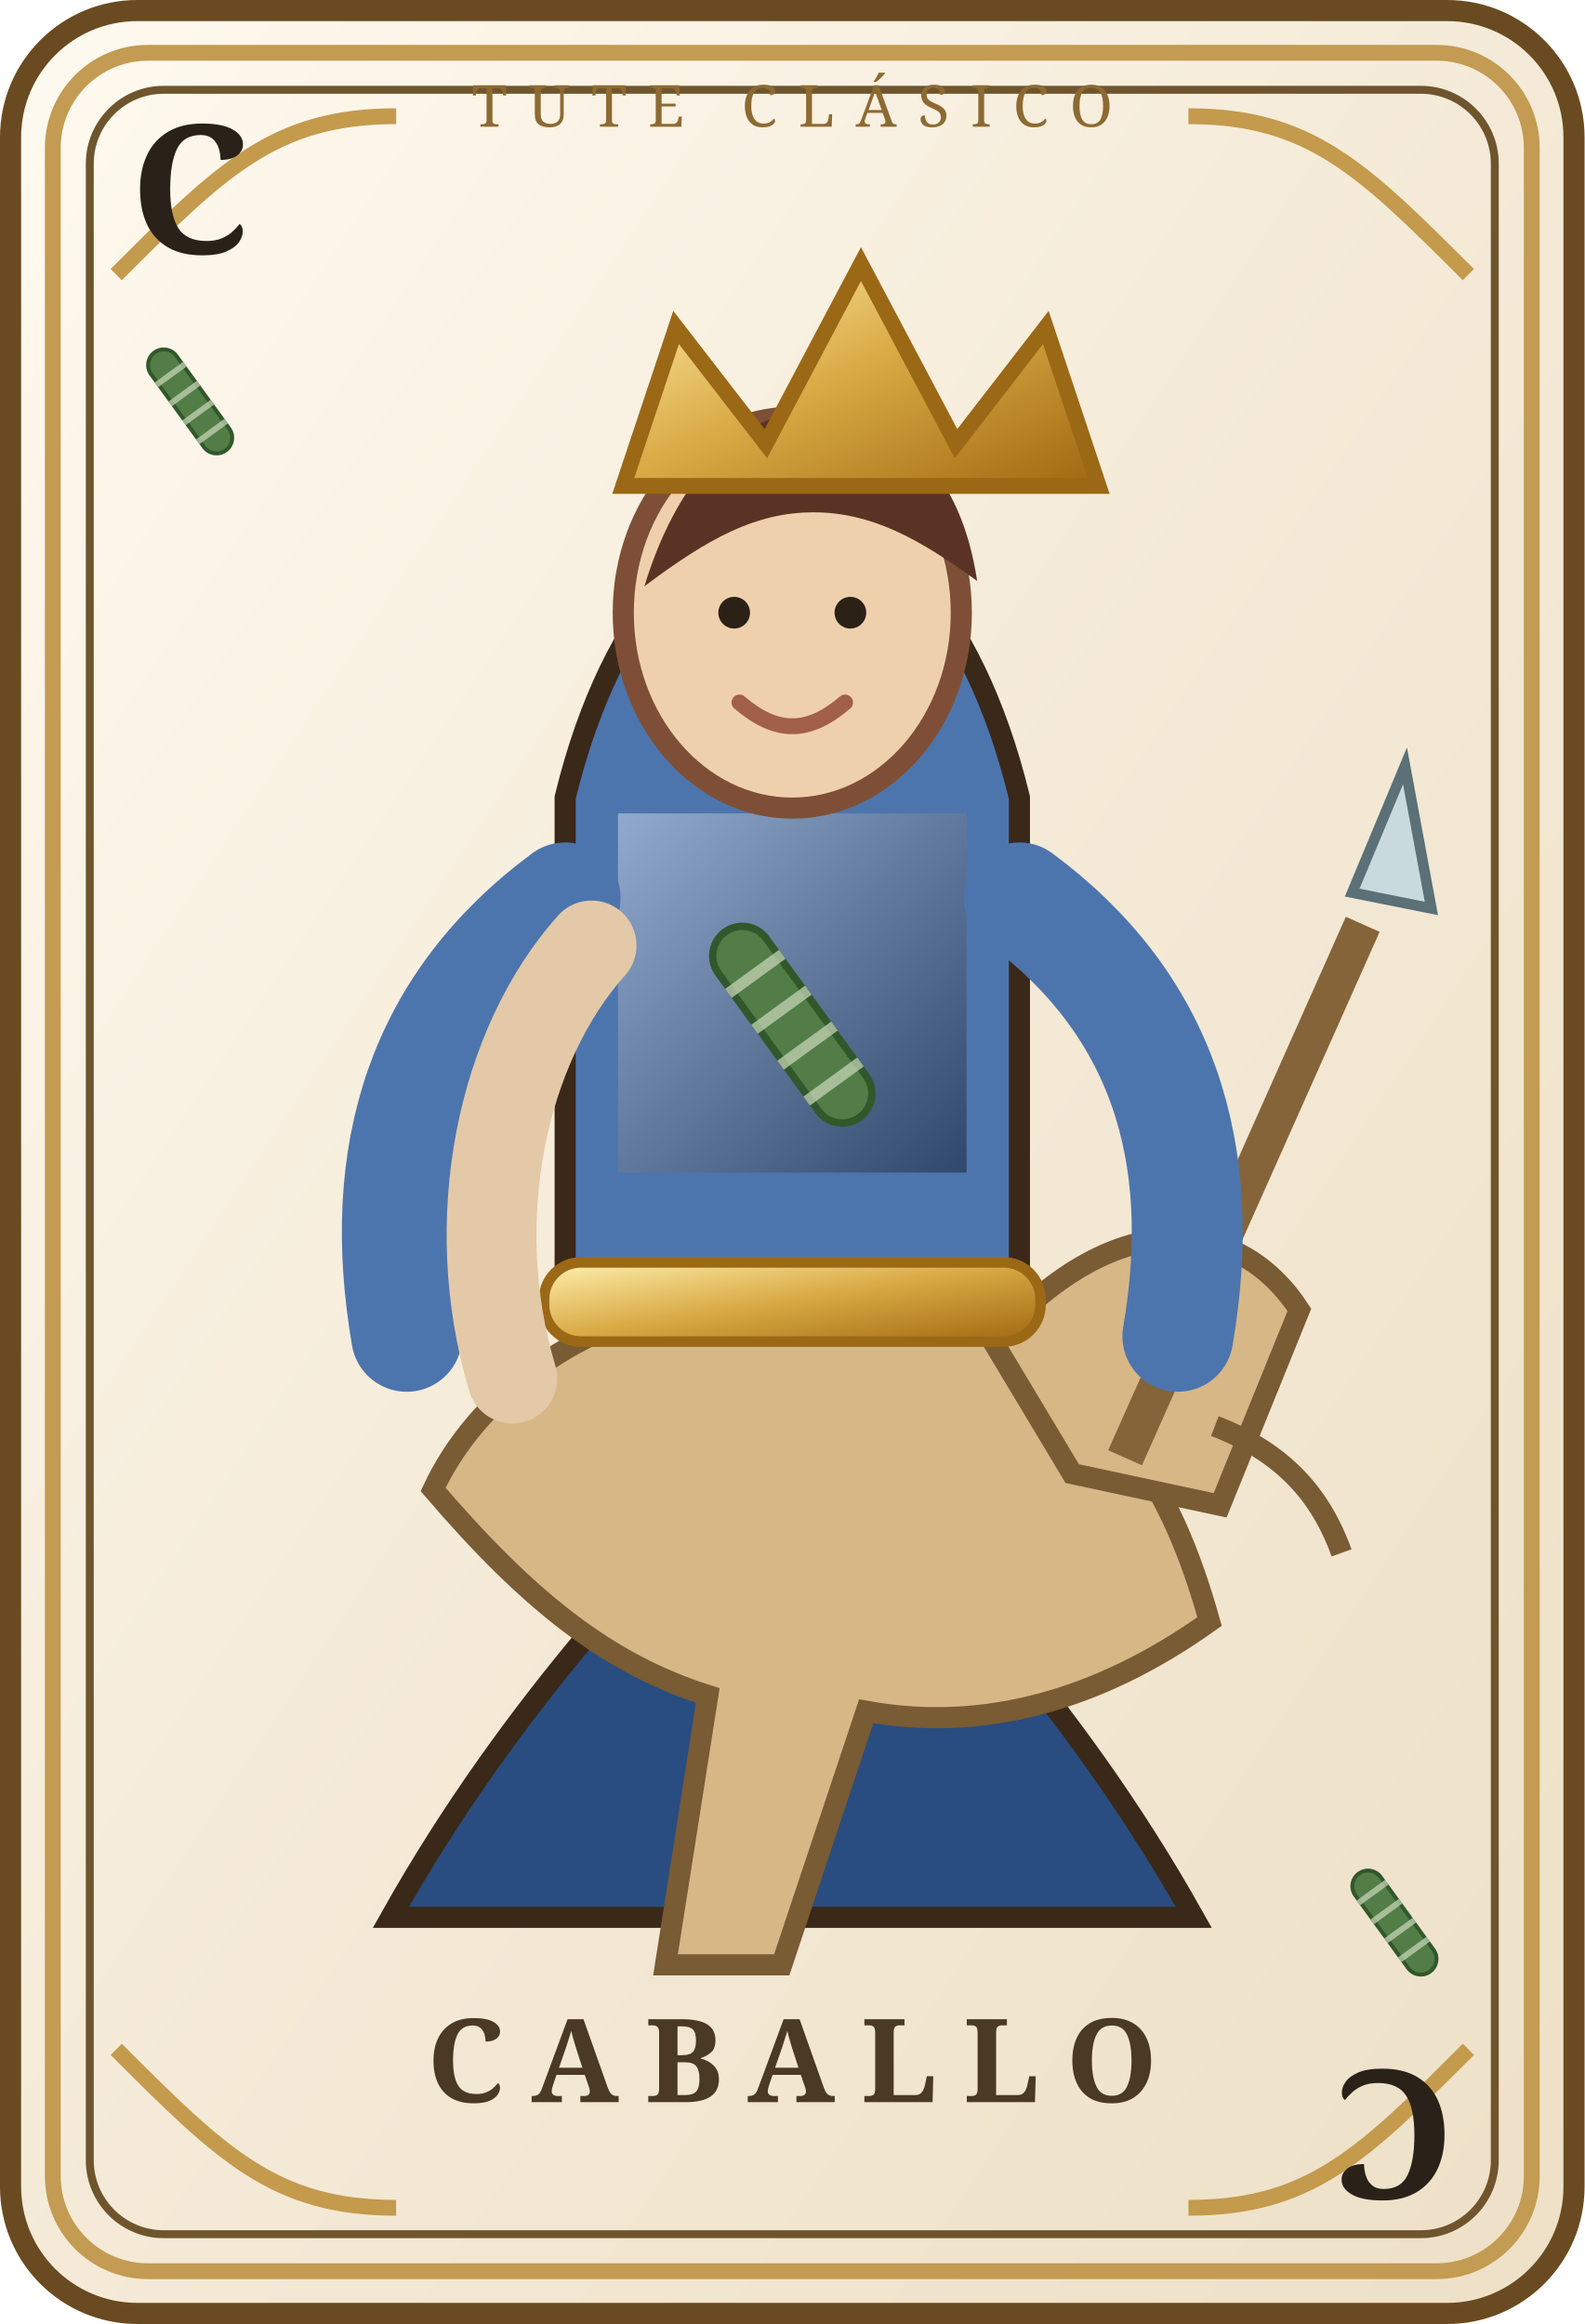
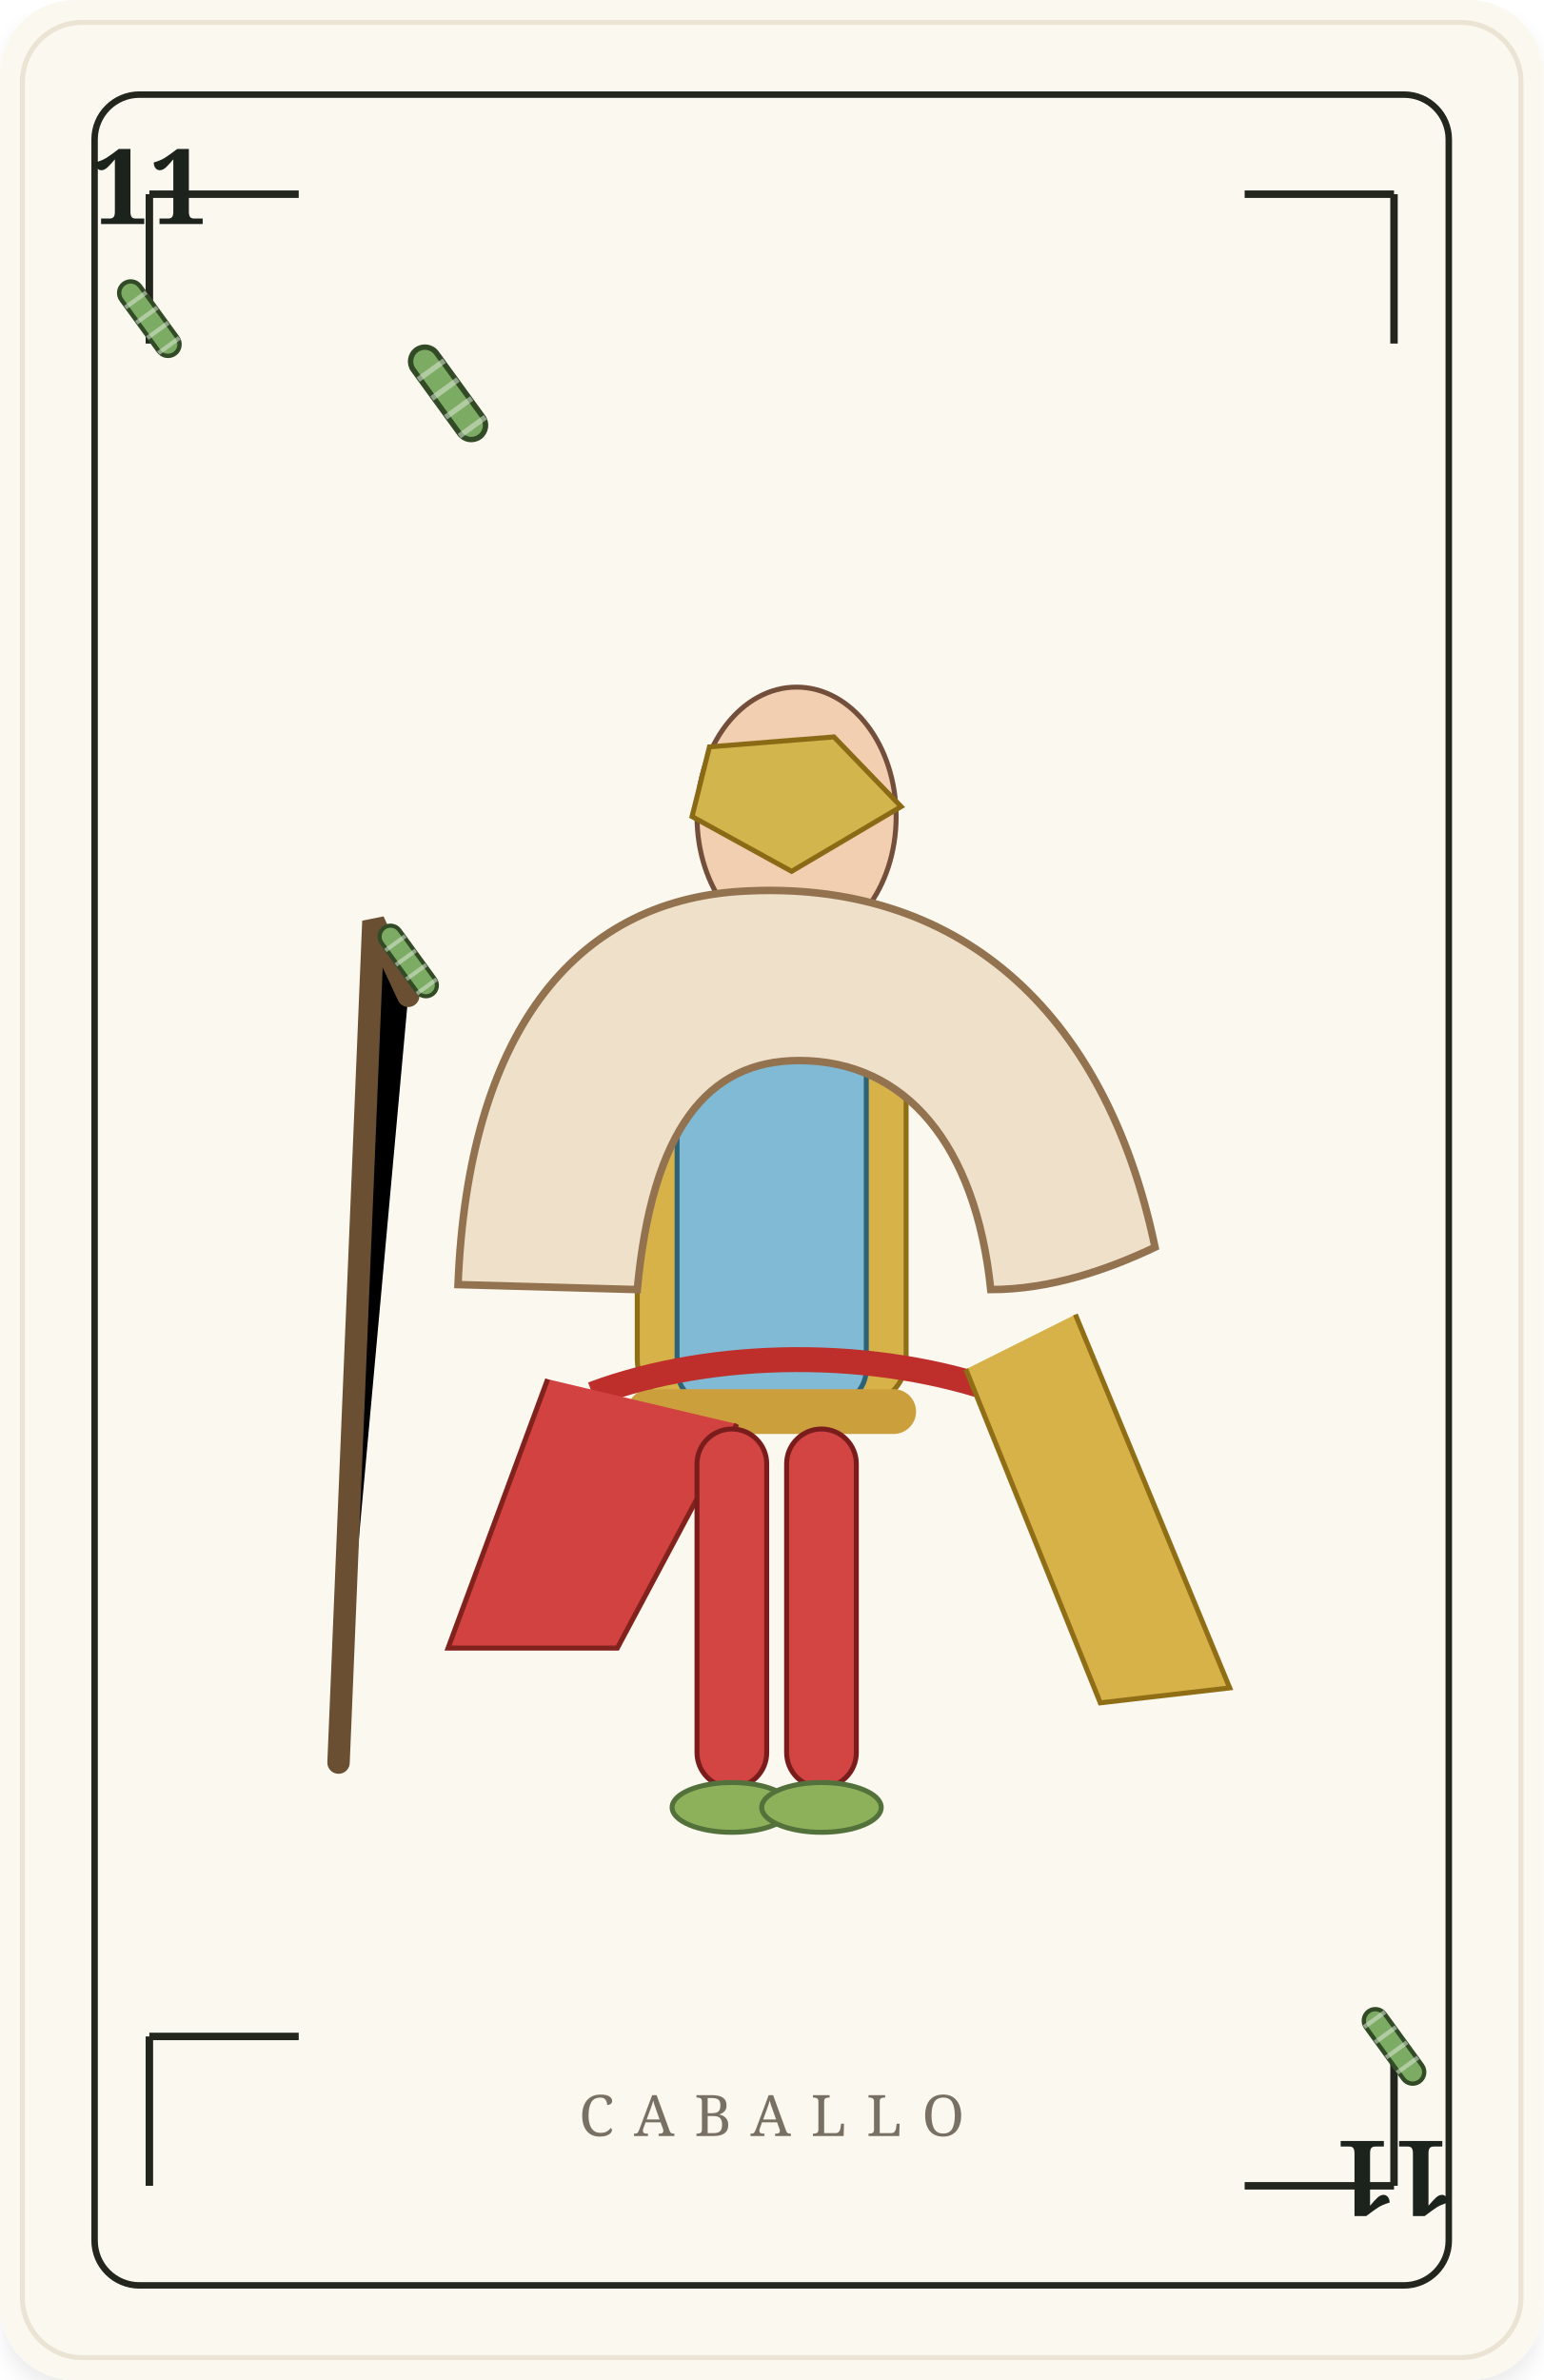
- <svg xmlns="http://www.w3.org/2000/svg" width="300" height="440" viewBox="0 0 300 440">
+ <svg xmlns="http://www.w3.org/2000/svg" width="620" height="956" viewBox="0 0 620 956">
  <defs>
-     <linearGradient id="paper" x1="0" y1="0" x2="1" y2="1">
-       <stop offset="0" stop-color="#fffaf0" />
-       <stop offset=".5" stop-color="#f4ead7" />
-       <stop offset="1" stop-color="#eee0c7" />
+     <filter id="shadow" x="-20%" y="-20%" width="140%" height="140%">
+       <feDropShadow dx="0" dy="5" stdDeviation="4" flood-opacity=".08" />
+     </filter>
+     <linearGradient id="oroFill" x1="0" x2="1">
+       <stop offset="0" stop-color="#f7db89" />
+       <stop offset="1" stop-color="#d19309" />
    </linearGradient>
-     <linearGradient id="gold" x1="0" y1="0" x2="1" y2="1">
-       <stop offset="0" stop-color="#fff0ae" />
-       <stop offset=".48" stop-color="#d9aa45" />
-       <stop offset="1" stop-color="#9f6810" />
-     </linearGradient>
-     <linearGradient id="cloth" x1="0" y1="0" x2="1" y2="1">
-       <stop offset="0" stop-color="#fff" />
-       <stop offset="1" stop-color="#000" />
-     </linearGradient>
-     <filter id="grain">
-       <feTurbulence type="fractalNoise" baseFrequency=".8" numOctaves="2" seed="4" />
-       <feColorMatrix values="1 0 0 0 0 0 1 0 0 0 0 0 1 0 0 0 0 0 .035 0" />
-     </filter>
-     <filter id="shadow">
-       <feDropShadow dx="0" dy="3" stdDeviation="2" flood-opacity=".2" />
-     </filter>
  </defs>
-   <rect x="2" y="2" width="296" height="436" rx="24" fill="url(#paper)" stroke="#6a4a20" stroke-width="4" />
-   <rect x="10" y="10" width="280" height="420" rx="18" fill="none" stroke="#c39b52" stroke-width="3" />
-   <rect x="17" y="17" width="266" height="406" rx="14" fill="none" stroke="#6f552d" stroke-width="1.5" />
-   <path d="M22 52C42 32 52 22 75 22M225 22c23 0 33 10 53 30M22 388c20 20 30 30 53 30M225 418c23 0 33-10 53-30" fill="none" stroke="#c49a4d" stroke-width="3" />
-   <g>
-     <g>
-       <path d="M74 363c23-41 52-71 76-95 24 24 53 54 76 95Z" fill="#294d80" stroke="#3a2819" stroke-width="4" />
-       <path d="M82 282c15-32 62-48 102-31 27 12 38 31 45 56-21 15-43 21-65 17l-16 48h-22l8-51c-19-6-34-18-52-39Z" fill="#d7b786" stroke="#795b34" stroke-width="4" />
-       <path d="M188 254c24-27 47-23 58-6l-15 37-28-6Z" fill="#d7b786" stroke="#795b34" stroke-width="4" />
-       <circle cx="229" cy="252" r="3" fill="#2b2117" />
-       <path d="M230 270c13 5 20 13 24 24" fill="none" stroke="#795b34" stroke-width="4" />
-       <path d="M213 276l45-101" stroke="#85643a" stroke-width="7" />
-       <path d="M256 169l10-24 5 27Z" fill="#c9dadd" stroke="#5b7077" stroke-width="2" />
-       <path d="M107 151c9-37 28-54 43-54s34 17 43 54v98h-86Z" fill="#4d75ad" stroke="#3a2819" stroke-width="4" />
-       <path d="M117 154h66v68h-66Z" fill="url(#cloth)" opacity=".38" />
-       <ellipse cx="150" cy="116" rx="32" ry="37" fill="#efd0ad" stroke="#7e4f36" stroke-width="4" />
-       <path d="M122 111c7-23 20-33 31-33 18 0 29 12 32 32-11-8-20-13-31-13-11 0-20 5-32 14Z" fill="#5b3324" />
-       <path d="M118 92l10-30 17 22 18-34 18 34 17-22 10 30Z" fill="url(#gold)" stroke="#9b6815" stroke-width="3" />
-       <circle cx="139" cy="116" r="3" fill="#2b2117" />
-       <circle cx="161" cy="116" r="3" fill="#2b2117" />
-       <path d="M140 133c7 6 13 6 20 0" fill="none" stroke="#a25f4a" stroke-width="3" stroke-linecap="round" />
-       <path d="M107 170c-27 20-36 48-30 83" fill="none" stroke="#4d75ad" stroke-width="21" stroke-linecap="round" />
-       <path d="M193 170c27 20 36 48 30 83" fill="none" stroke="#4d75ad" stroke-width="21" stroke-linecap="round" />
-       <rect x="103" y="239" width="94" height="15" rx="7" fill="url(#gold)" stroke="#9b6815" stroke-width="2" />
-       <g transform="translate(150 194)">
-         <g transform="translate(0 0) rotate(0) scale(0.7)" opacity="1">
-           <g transform="rotate(-36)">
-             <rect x="-8" y="-31" width="16" height="62" rx="8" fill="#527d46" stroke="#31582b" stroke-width="2" />
-             <path d="M-9-17H9M-9-5H9M-9 7H9M-9 19H9" stroke="#c7d7b8" stroke-width="3" opacity=".72" />
-           </g>
+   <g filter="url(#shadow)">
+     <rect width="620" height="956" rx="30" fill="#fbf8f0" />
+     <rect x="9" y="9" width="602" height="938" rx="24" fill="none" stroke="#ebe3d4" stroke-width="2" />
+     <rect x="38" y="38" width="544" height="880" rx="18" fill="none" stroke="#23251f" stroke-width="2.6" />
+     <path d="M60 78H120M60 78V138" stroke="#23251f" stroke-width="3" />
+     <path d="M500 78H560M560 78V138" stroke="#23251f" stroke-width="3" />
+     <path d="M60 818H120M60 818V878" stroke="#23251f" stroke-width="3" />
+     <path d="M500 878H560M560 818V878" stroke="#23251f" stroke-width="3" />
+     <g transform="translate(60 90)">
+       <text x="0" y="0" text-anchor="middle" font-family="Georgia,serif" font-size="42" font-weight="700" fill="#1d211b">11</text>
+       <g transform="translate(0 38) scale(.58)">
+         <g transform="rotate(-36)">
+           <rect x="-8" y="-30" width="16" height="60" rx="8" fill="#7cab63" stroke="#304b26" stroke-width="3" />
+           <path d="M-9 -16H9M-9 -3H9M-9 10H9M-9 23H9" stroke="#dce8d6" stroke-width="3" opacity=".55" />
        </g>
      </g>
-       <path d="M112 179c-17 19-24 52-15 82" fill="none" stroke="#e3c9a7" stroke-width="17" stroke-linecap="round" />
-       <text x="150" y="398" text-anchor="middle" font-family="Georgia,serif" font-size="22" font-weight="700" letter-spacing="5" fill="#4a3925">CABALLO</text>
    </g>
-   </g>
-   <g transform="translate(36 48) rotate(0)">
-     <text x="0" y="0" text-anchor="middle" font-family="Georgia,serif" font-size="34" font-weight="700" fill="#2a2218">C</text>
-     <g transform="translate(0 28) rotate(0) scale(0.37)" opacity="1">
-       <g transform="rotate(-36)">
-         <rect x="-8" y="-31" width="16" height="62" rx="8" fill="#527d46" stroke="#31582b" stroke-width="2" />
-         <path d="M-9-17H9M-9-5H9M-9 7H9M-9 19H9" stroke="#c7d7b8" stroke-width="3" opacity=".72" />
+     <g transform="translate(560 860) rotate(180 0 0)">
+       <text x="0" y="0" text-anchor="middle" font-family="Georgia,serif" font-size="42" font-weight="700" fill="#1d211b">11</text>
+       <g transform="translate(0 38) scale(.58)">
+         <g transform="rotate(-36)">
+           <rect x="-8" y="-30" width="16" height="60" rx="8" fill="#7cab63" stroke="#304b26" stroke-width="3" />
+           <path d="M-9 -16H9M-9 -3H9M-9 10H9M-9 23H9" stroke="#dce8d6" stroke-width="3" opacity=".55" />
+         </g>
      </g>
    </g>
-   </g>
-   <g transform="translate(264 392) rotate(180)">
-     <text x="0" y="0" text-anchor="middle" font-family="Georgia,serif" font-size="34" font-weight="700" fill="#2a2218">C</text>
-     <g transform="translate(0 28) rotate(0) scale(0.37)" opacity="1">
+     <g transform="translate(180 158) scale(.72)">
      <g transform="rotate(-36)">
-         <rect x="-8" y="-31" width="16" height="62" rx="8" fill="#527d46" stroke="#31582b" stroke-width="2" />
-         <path d="M-9-17H9M-9-5H9M-9 7H9M-9 19H9" stroke="#c7d7b8" stroke-width="3" opacity=".72" />
+         <rect x="-8" y="-30" width="16" height="60" rx="8" fill="#7cab63" stroke="#304b26" stroke-width="3" />
+         <path d="M-9 -16H9M-9 -3H9M-9 10H9M-9 23H9" stroke="#dce8d6" stroke-width="3" opacity=".55" />
      </g>
    </g>
+     <g transform="translate(310 500)">
+       <ellipse cx="10" cy="-172" rx="40" ry="52" fill="#f1cfb0" stroke="#73503a" stroke-width="2" />
+       <path d="M-25 -200L25 -204L52 -176L8 -150L-32 -172Z" fill="#d3b54d" stroke="#8b6a17" stroke-width="2" />
+       <rect x="-54" y="-124" width="108" height="188" rx="18" fill="#d7b249" stroke="#8f6e17" stroke-width="2" />
+       <rect x="-38" y="-110" width="76" height="174" rx="14" fill="#80bad4" stroke="#2e6477" stroke-width="2" />
+       <rect x="-58" y="58" width="116" height="18" rx="9" fill="#cc9f3e" />
+       <path d="M-126 16C-122 -84 -80 -138 -12 -142C74 -147 134 -95 154 1C135 10 112 18 88 18C82 -40 54 -74 11 -74C-26 -74 -48 -46 -54 18Z" fill="#efe0c9" stroke="#92724f" stroke-width="3" />
+       <path d="M-72 60C-24 42 42 41 94 60" fill="none" stroke="#be2e29" stroke-width="10" />
+       <path d="M-90 54L-130 162L-62 162L-14 72" fill="#d1423f" stroke="#82221f" stroke-width="2" />
+       <path d="M78 50L132 184L184 178L122 28" fill="#d7b249" stroke="#8f6e17" stroke-width="2" />
+       <rect x="-30" y="74" width="28" height="144" rx="14" fill="#d24542" stroke="#7a1f1e" stroke-width="2" />
+       <rect x="6" y="74" width="28" height="144" rx="14" fill="#d24542" stroke="#7a1f1e" stroke-width="2" />
+       <ellipse cx="-16" cy="226" rx="24" ry="10" fill="#8db15a" stroke="#53713a" stroke-width="2" />
+       <ellipse cx="20" cy="226" rx="24" ry="10" fill="#8db15a" stroke="#53713a" stroke-width="2" />
+       <path d="M-146 -100L-160 -130L-174 208" stroke="#6a5032" stroke-width="9" stroke-linecap="round" />
+       <g transform="translate(-146 -114) scale(.55)">
+         <g transform="rotate(-36)">
+           <rect x="-8" y="-30" width="16" height="60" rx="8" fill="#7cab63" stroke="#304b26" stroke-width="3" />
+           <path d="M-9 -16H9M-9 -3H9M-9 10H9M-9 23H9" stroke="#dce8d6" stroke-width="3" opacity=".55" />
+         </g>
+       </g>
+     </g>
+     <text x="310" y="858" text-anchor="middle" font-family="Georgia,serif" font-size="23" letter-spacing="8" fill="#5a5246" opacity=".82">CABALLO</text>
  </g>
-   <text x="150" y="24" text-anchor="middle" font-family="Georgia,serif" font-size="11" letter-spacing="4" fill="#8d6a32">TUTE CLÁSICO</text>
</svg>
